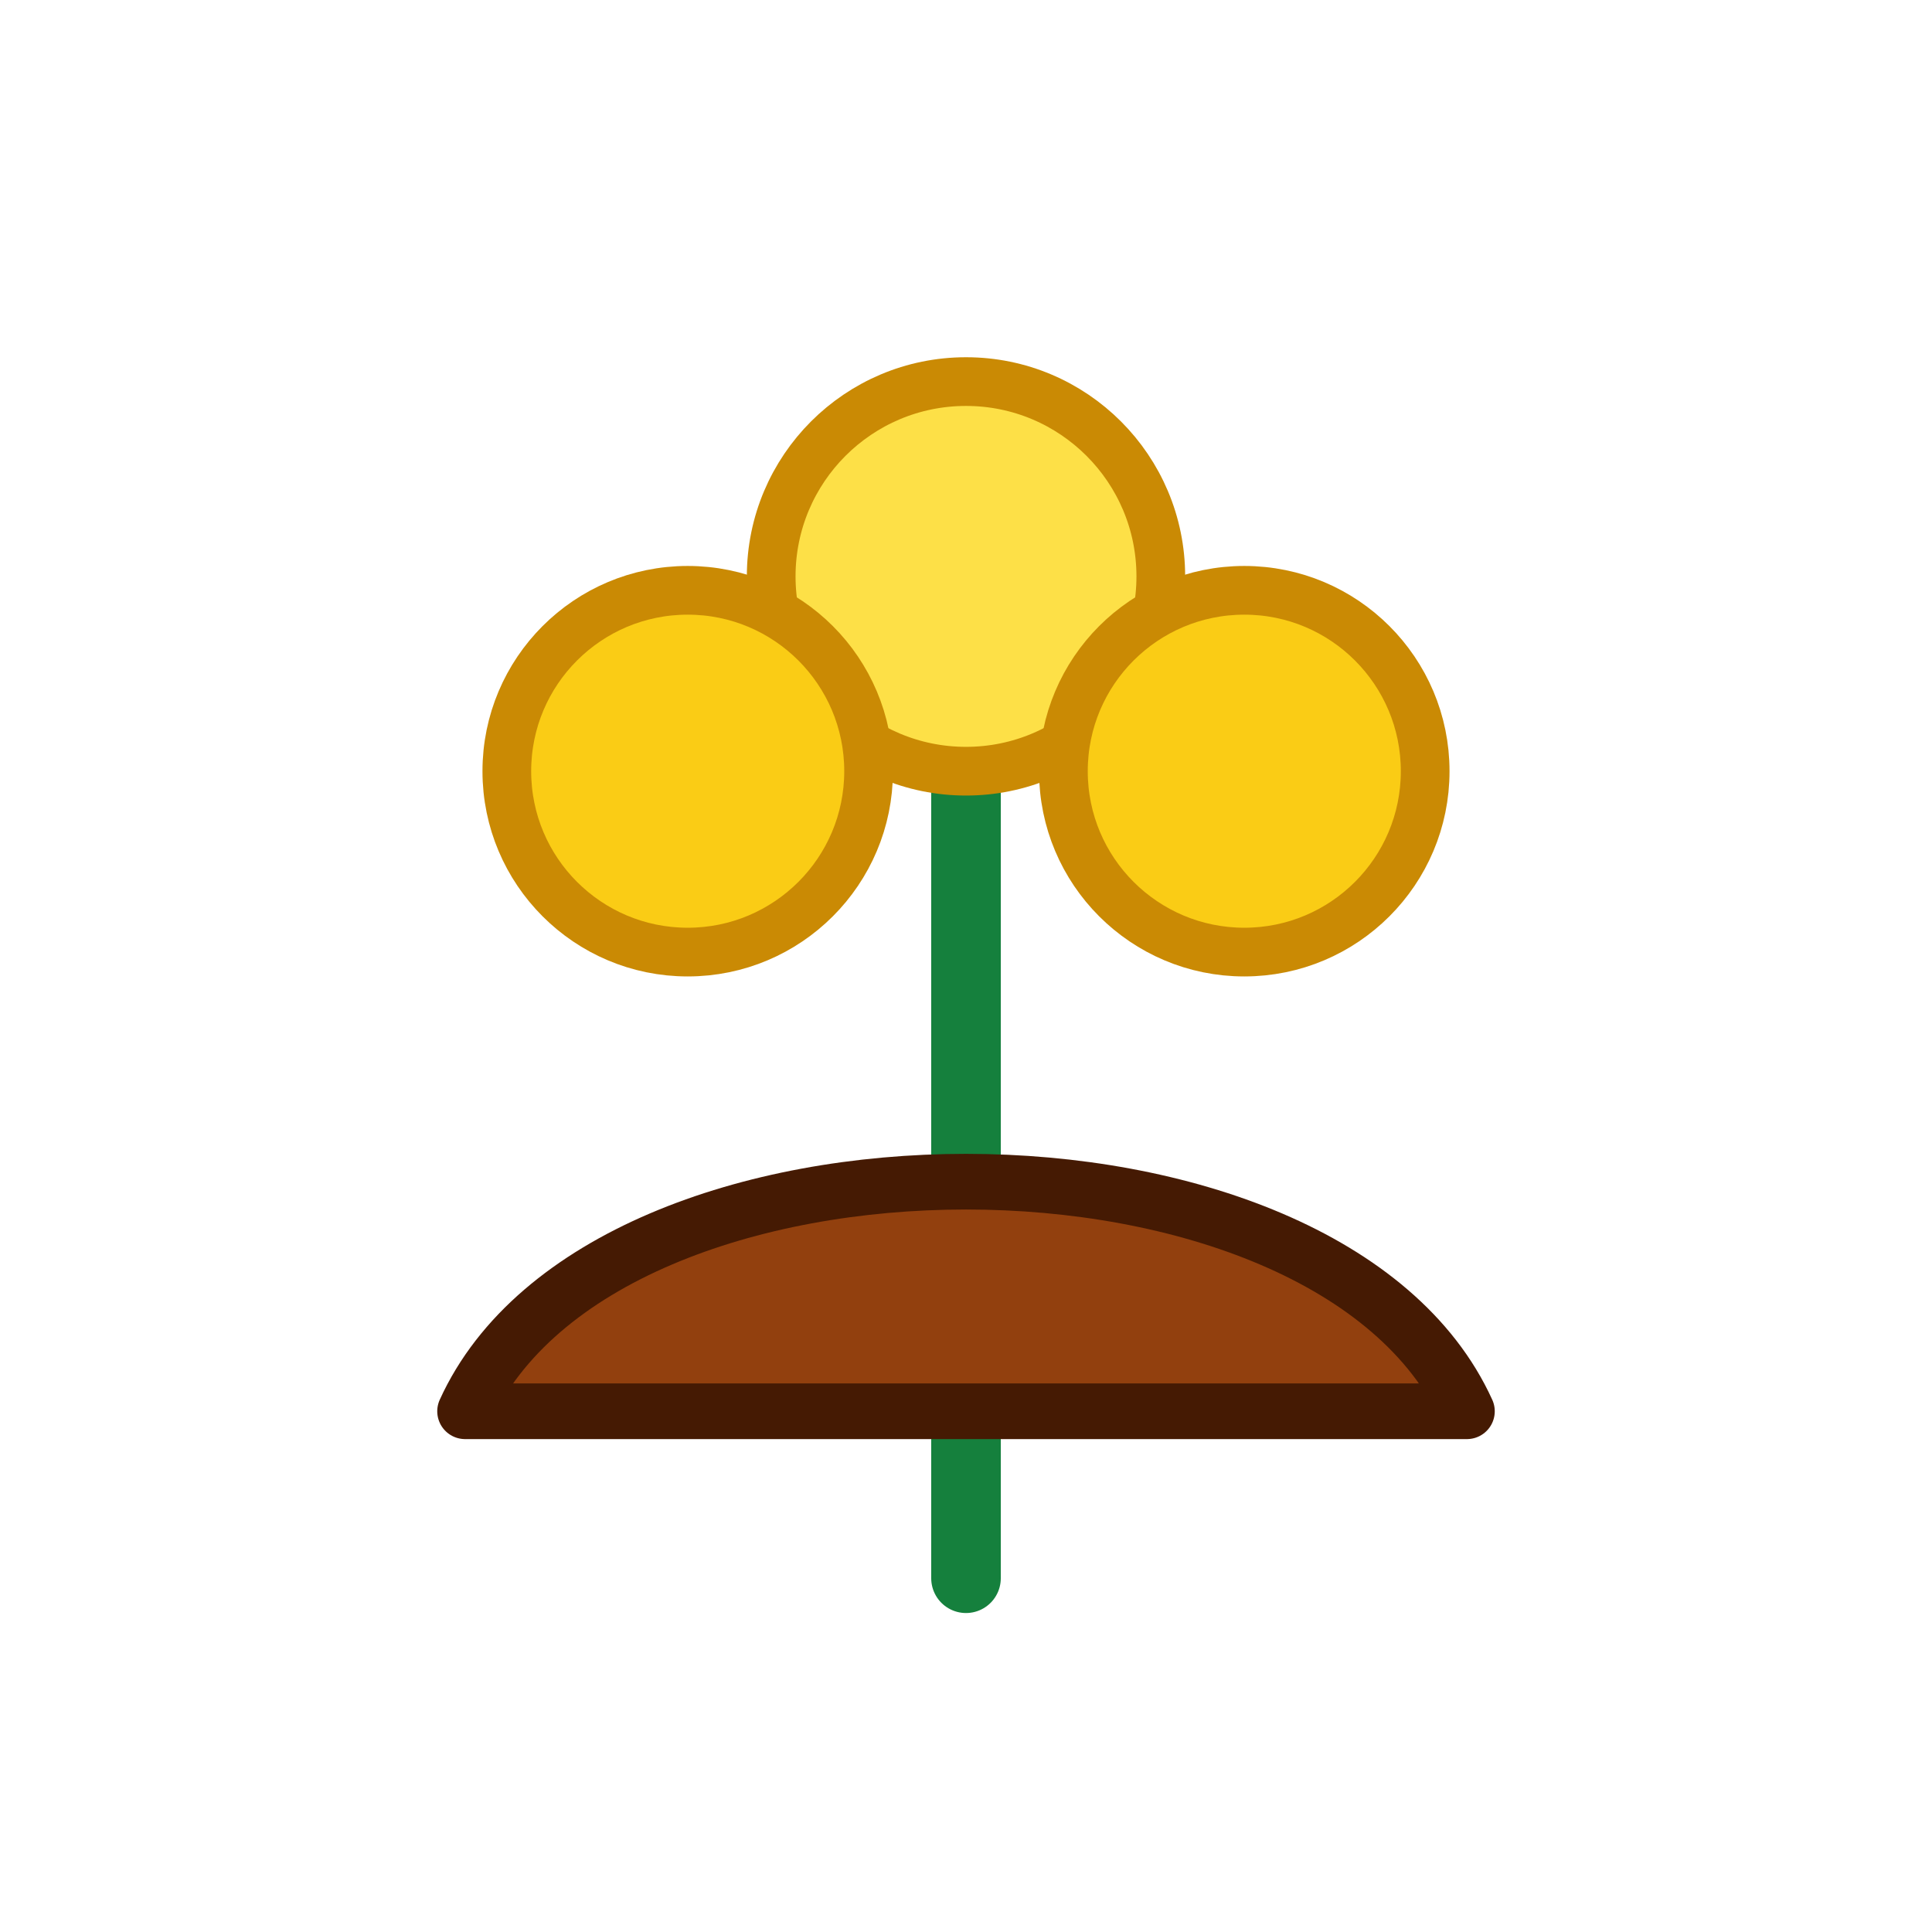
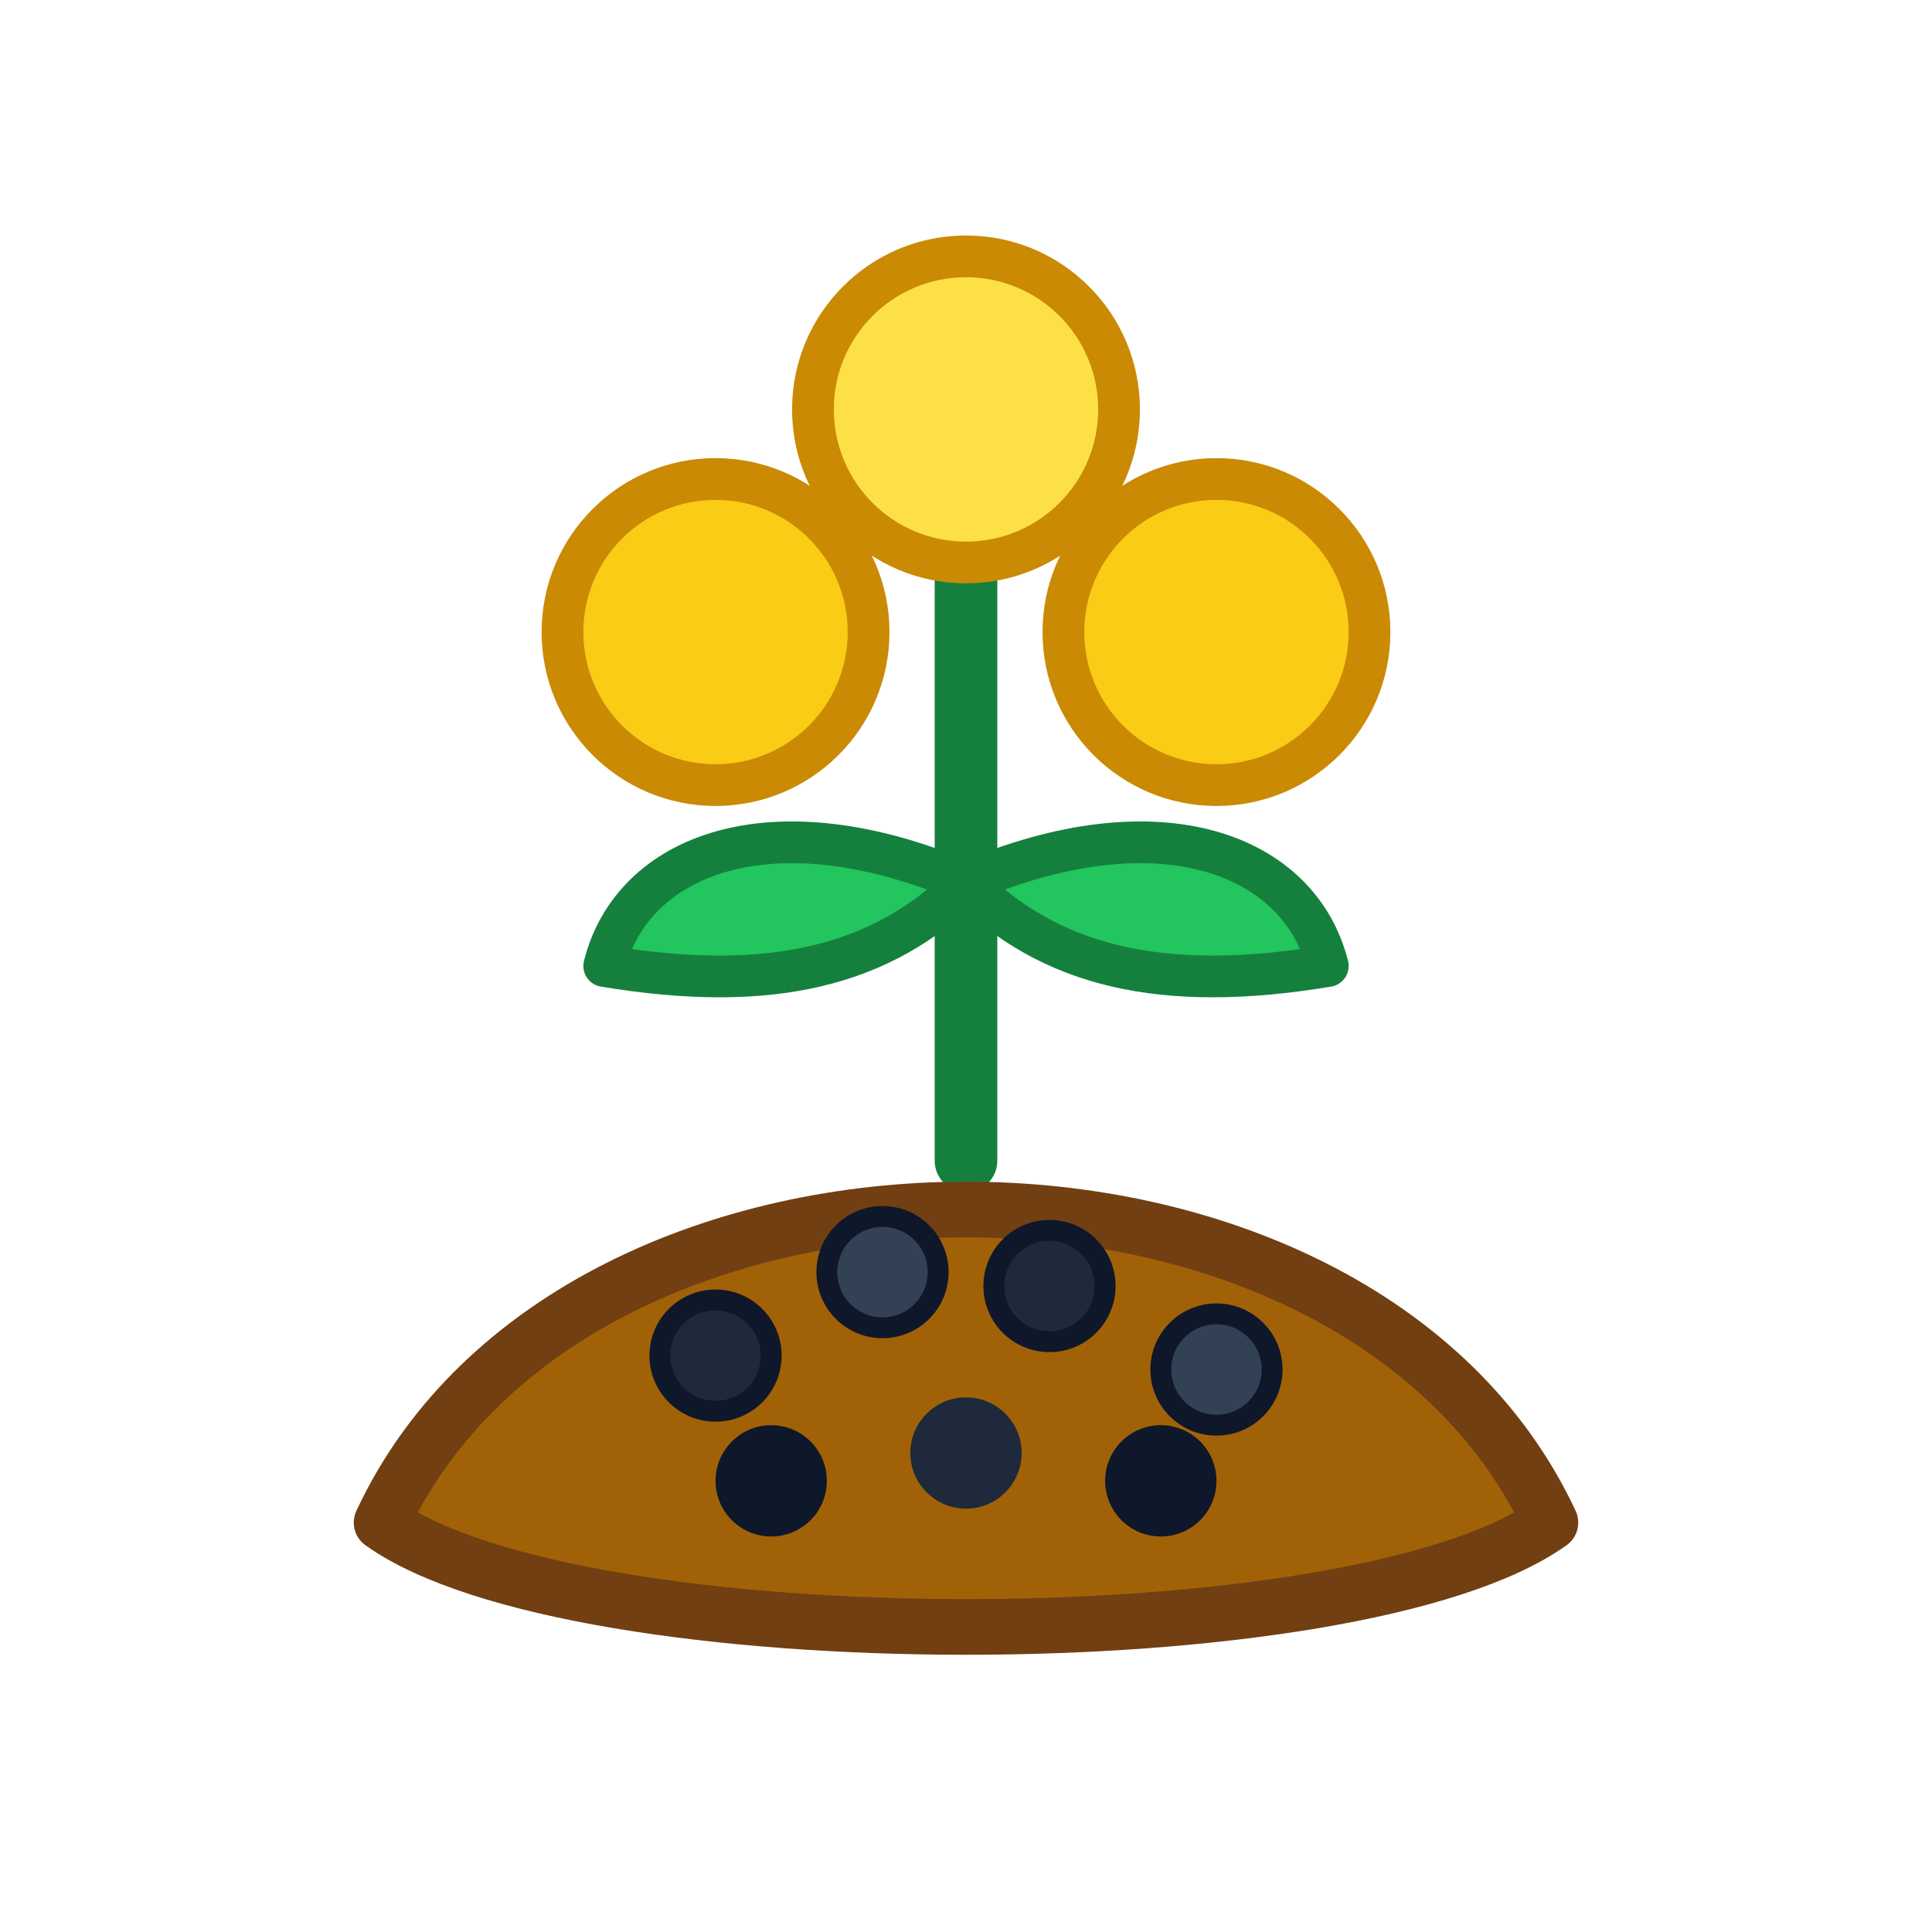
<svg xmlns="http://www.w3.org/2000/svg" viewBox="0 0 128 128" width="128" height="128">
  <g data-normalized="1" transform="translate(5, 5) scale(0.921875)" stroke-linecap="round" stroke-linejoin="round">
-     <path d="M64 108 L64 46" stroke="#15803D" stroke-width="5" />
-     <circle cx="64" cy="36" r="14" fill="#FDE047" stroke="#CA8A04" stroke-width="3.5" />
-     <circle cx="44" cy="50" r="13" fill="#FACC15" stroke="#CA8A04" stroke-width="3.5" />
-     <circle cx="84" cy="50" r="13" fill="#FACC15" stroke="#CA8A04" stroke-width="3.5" />
-     <path d="M28 96 C38 74 90 74 100 96 Z" fill="#92400E" stroke="#451A03" stroke-width="4" />
+     <path d="M64 78 L64 26" stroke="#15803D" stroke-width="4.5" />
+     <circle cx="64" cy="24" r="11" fill="#FDE047" stroke="#CA8A04" stroke-width="3" />
+     <circle cx="46" cy="40" r="11" fill="#FACC15" stroke="#CA8A04" stroke-width="3" />
+     <circle cx="82" cy="40" r="11" fill="#FACC15" stroke="#CA8A04" stroke-width="3" />
+     <path d="M64 58 C50 52 40 56 38 64 C50 66 58 64 64 58 Z" fill="#22C55E" stroke="#15803D" stroke-width="3" />
+     <path d="M64 58 C78 52 88 56 90 64 C78 66 70 64 64 58 Z" fill="#22C55E" stroke="#15803D" stroke-width="3" />
+     <path d="M22 104 C36 74 92 74 106 104 C92 114 36 114 22 104 Z" fill="#A16207" stroke="#713F12" stroke-width="4" />
+     <circle cx="46" cy="92" r="4" fill="#1E293B" stroke="#0F172A" stroke-width="1.5" />
+     <circle cx="58" cy="86" r="4" fill="#334155" stroke="#0F172A" stroke-width="1.5" />
+     <circle cx="70" cy="87" r="4" fill="#1E293B" stroke="#0F172A" stroke-width="1.5" />
+     <circle cx="82" cy="93" r="4" fill="#334155" stroke="#0F172A" stroke-width="1.5" />
+     <circle cx="50" cy="101" r="4" fill="#0F172A" />
+     <circle cx="64" cy="99" r="4" fill="#1E293B" />
+     <circle cx="78" cy="101" r="4" fill="#0F172A" />
  </g>
</svg>
